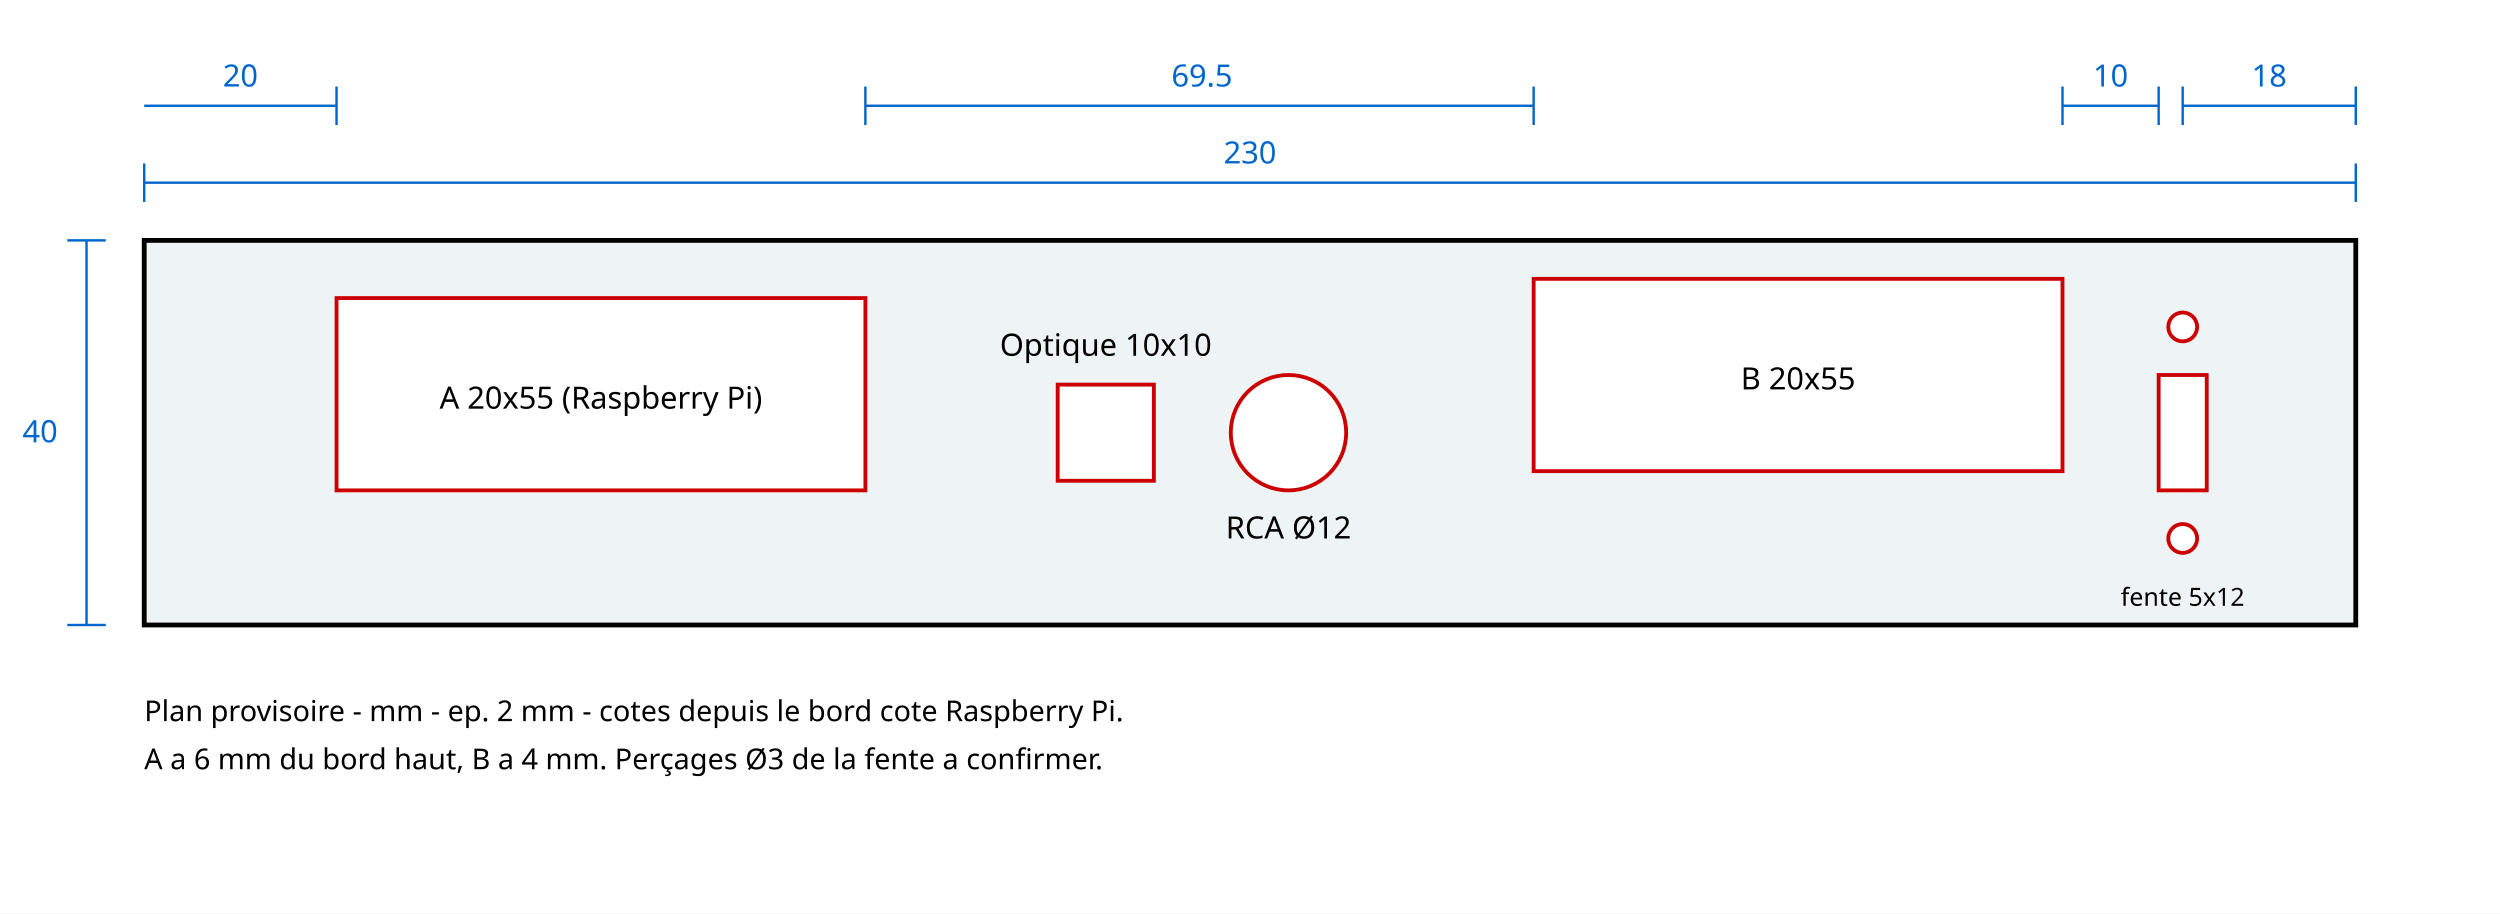
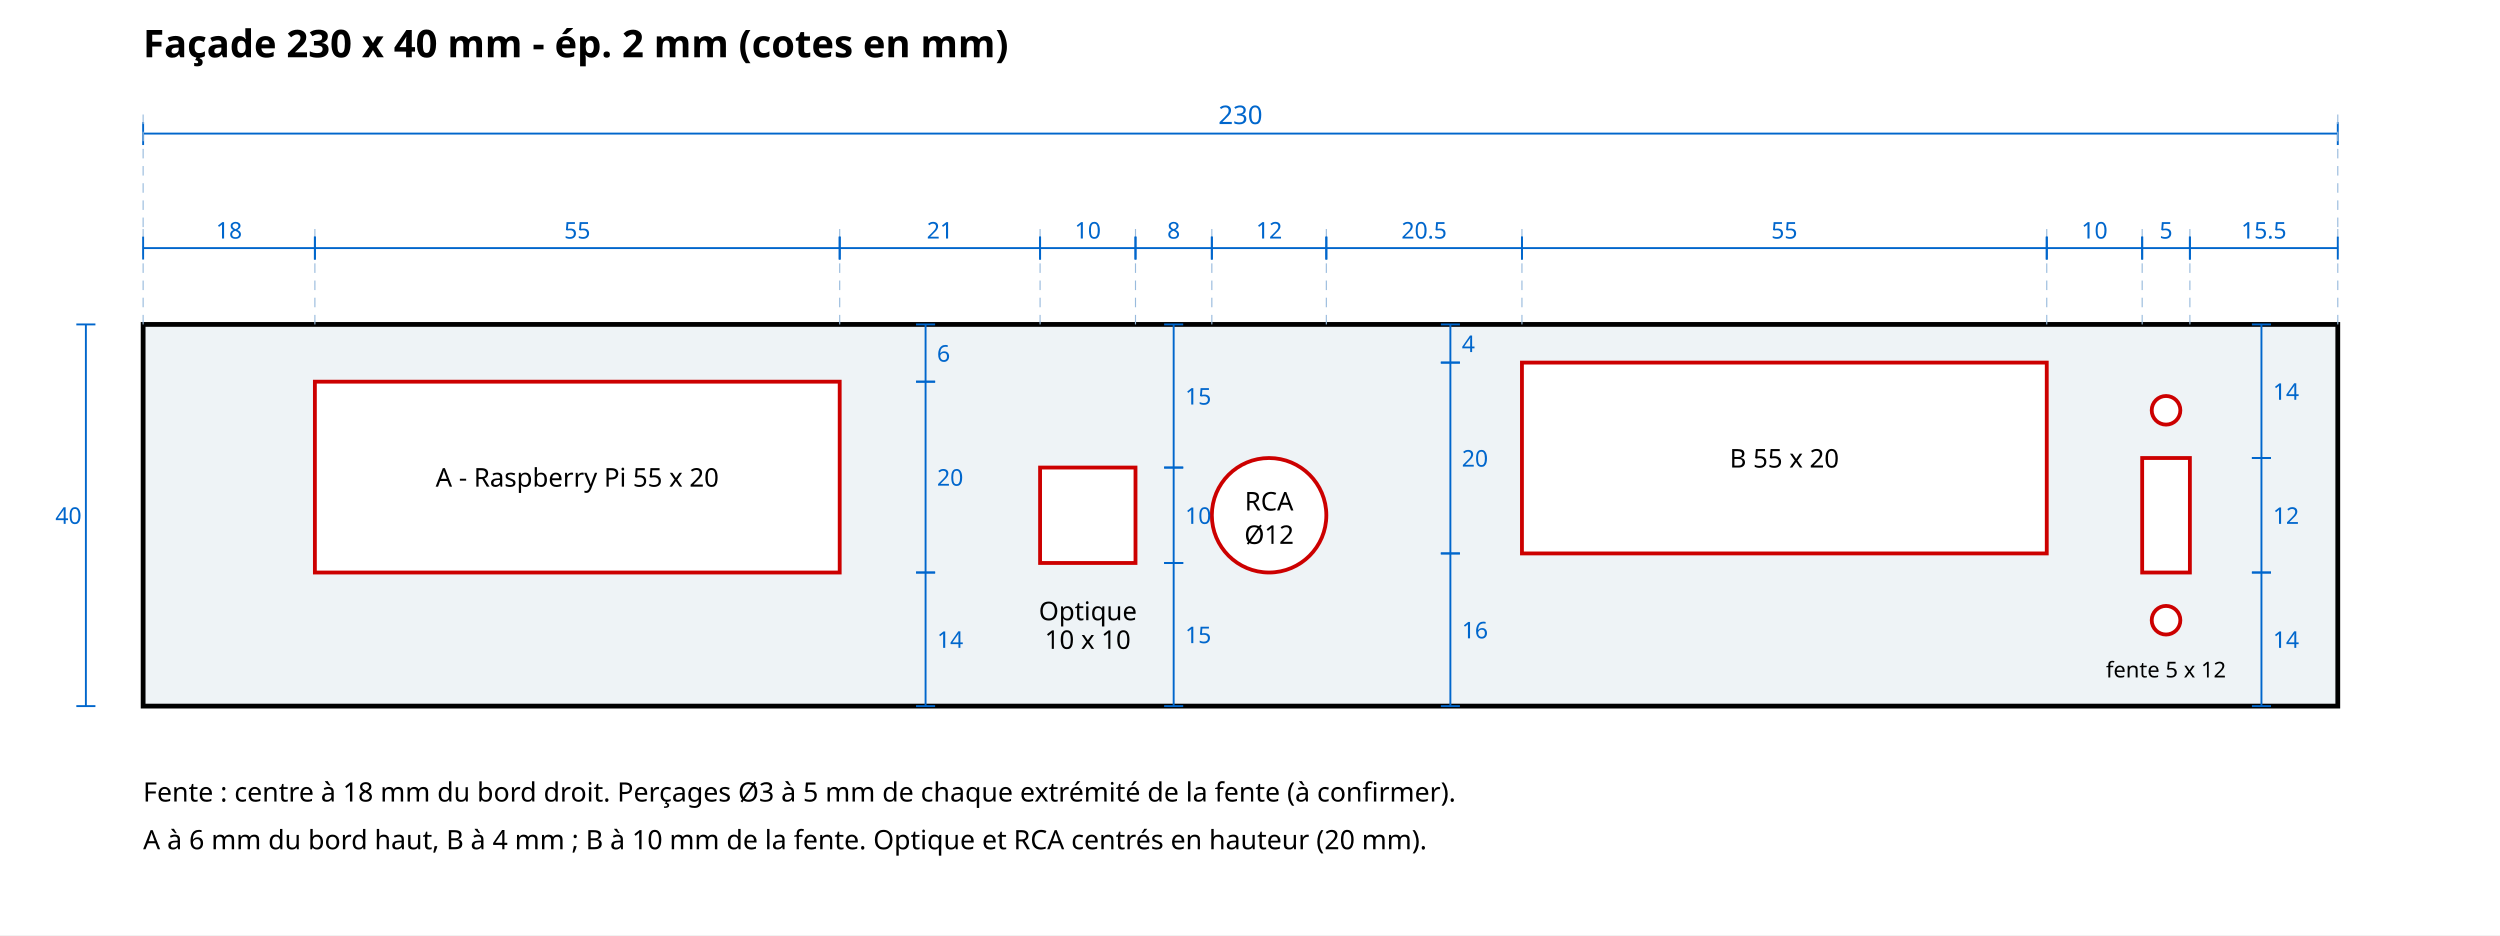
- <svg xmlns="http://www.w3.org/2000/svg" viewBox="-15 -25 260 95" width="1560" height="570" font-family="sans-serif" font-size="3.2">
-   <rect x="-15" y="-25" width="260" height="95" fill="#fff" />
-   <rect x="0" y="0" width="230" height="40" fill="#eef3f6" stroke="#000" stroke-width="0.5" />
-   <g fill="#fff" stroke="#c00" stroke-width="0.4">
-     <rect x="20" y="6" width="55" height="20" />
-     <rect x="144.5" y="4" width="55" height="20" />
-     <rect x="95" y="15" width="10" height="10" />
-     <circle cx="119" cy="20" r="6" />
-     <rect x="209.5" y="14" width="5" height="12" />
-     <circle cx="212" cy="9" r="1.5" />
-     <circle cx="212" cy="31" r="1.5" />
-   </g>
-   <g fill="#000">
-     <text x="47.5" y="17.5" text-anchor="middle">A 20x55 (Raspberry Pi)</text>
-     <text x="172" y="15.5" text-anchor="middle">B 20x55</text>
-     <text x="100" y="12" text-anchor="middle">Optique 10x10</text>
-     <text x="119" y="31" text-anchor="middle">RCA Ø12</text>
-     <text x="212" y="38" text-anchor="middle" font-size="2.6">fente 5x12</text>
-   </g>
-   <g stroke="#06c" stroke-width="0.25" fill="#06c">
-     <path d="M0 -6H230M0 -8V-4M230 -8V-4" />
-     <text x="115" y="-8" text-anchor="middle" stroke="none">230</text>
-     <path d="M-6 0V40M-8 0H-4M-8 40H-4" />
-     <text x="-9" y="21" text-anchor="end" stroke="none">40</text>
-     <path d="M0 -14H20M20 -16V-12" />
-     <text x="10" y="-16" text-anchor="middle" stroke="none">20</text>
-     <path d="M75 -14H144.5M75 -16V-12M144.5 -16V-12" />
-     <text x="110" y="-16" text-anchor="middle" stroke="none">69.5</text>
-     <path d="M212 -14H230M212 -16V-12M230 -16V-12" />
-     <text x="221" y="-16" text-anchor="middle" stroke="none">18</text>
-     <path d="M199.5 -14H209.5M199.5 -16V-12M209.5 -16V-12" />
-     <text x="204.5" y="-16" text-anchor="middle" stroke="none">10</text>
-   </g>
-   <text x="0" y="50" font-size="3">Plan provisoire - mm - ep. 2 mm - cotes depuis le bord cote Raspberry Pi.</text>
-   <text x="0" y="55" font-size="3">A a 6 mm du bord haut, B a 4 mm. Perçages Ø3 de la fente a confirmer.</text>
+ <svg xmlns="http://www.w3.org/2000/svg" viewBox="-15 -34 262 98" width="1572" height="588" font-family="sans-serif" font-size="2.7">
+   <rect x="-15" y="-34" width="262" height="98" fill="#fff" />
+   <style>.d{stroke:#06c;stroke-width:.2;fill:none}.t{fill:#06c;text-anchor:middle}.e{stroke:#9bd;stroke-width:.12;stroke-dasharray:1 .8}.c{fill:#fff;stroke:#c00;stroke-width:.4}.l{fill:#000;text-anchor:middle}</style>
+   <text x="0" y="-28" font-size="4" font-weight="bold">Façade 230 x 40 mm - ép. 2 mm (cotes en mm)</text>
+   <rect x="0" y="0" width="230" height="40" fill="#eef3f6" stroke="#000" stroke-width=".5" />
+   <rect class="c" x="18" y="6" width="55" height="20" />
+   <rect class="c" x="144.5" y="4" width="55" height="20" />
+   <rect class="c" x="94" y="15" width="10" height="10" />
+   <circle class="c" cx="118" cy="20" r="6" />
+   <rect class="c" x="209.5" y="14" width="5" height="12" />
+   <circle class="c" cx="212" cy="9" r="1.5" />
+   <circle class="c" cx="212" cy="31" r="1.5" />
+   <text class="l" x="45.5" y="17">A - Raspberry Pi 55 x 20</text>
+   <text class="l" x="172" y="15">B 55 x 20</text>
+   <text class="l" x="99" y="31">Optique</text>
+   <text class="l" x="99" y="34">10 x 10</text>
+   <text class="l" x="118" y="19.5">RCA</text>
+   <text class="l" x="118" y="23">Ø12</text>
+   <text class="l" x="212" y="37" font-size="2.3">fente 5 x 12</text>
+   <path class="e" d="M0 -10V0" />
+   <path class="e" d="M18 -10V0" />
+   <path class="e" d="M73 -10V0" />
+   <path class="e" d="M94 -10V0" />
+   <path class="e" d="M104 -10V0" />
+   <path class="e" d="M112 -10V0" />
+   <path class="e" d="M124 -10V0" />
+   <path class="e" d="M144.5 -10V0" />
+   <path class="e" d="M199.5 -10V0" />
+   <path class="e" d="M209.5 -10V0" />
+   <path class="e" d="M214.5 -10V0" />
+   <path class="e" d="M230 -10V0" />
+   <path class="d" d="M0 -8H18M0 -9.2V-6.8M18 -9.2V-6.8" />
+   <text class="t" x="9.0" y="-9" font-size="2.4">18</text>
+   <path class="d" d="M18 -8H73M18 -9.2V-6.8M73 -9.2V-6.8" />
+   <text class="t" x="45.5" y="-9" font-size="2.4">55</text>
+   <path class="d" d="M73 -8H94M73 -9.2V-6.8M94 -9.2V-6.8" />
+   <text class="t" x="83.5" y="-9" font-size="2.4">21</text>
+   <path class="d" d="M94 -8H104M94 -9.2V-6.8M104 -9.2V-6.8" />
+   <text class="t" x="99.0" y="-9" font-size="2.4">10</text>
+   <path class="d" d="M104 -8H112M104 -9.2V-6.8M112 -9.2V-6.8" />
+   <text class="t" x="108.0" y="-9" font-size="2.4">8</text>
+   <path class="d" d="M112 -8H124M112 -9.2V-6.8M124 -9.2V-6.8" />
+   <text class="t" x="118.0" y="-9" font-size="2.4">12</text>
+   <path class="d" d="M124 -8H144.5M124 -9.2V-6.8M144.5 -9.2V-6.8" />
+   <text class="t" x="134.25" y="-9" font-size="2.4">20.5</text>
+   <path class="d" d="M144.5 -8H199.5M144.5 -9.2V-6.8M199.5 -9.2V-6.8" />
+   <text class="t" x="172.0" y="-9" font-size="2.4">55</text>
+   <path class="d" d="M199.5 -8H209.5M199.5 -9.2V-6.8M209.5 -9.2V-6.8" />
+   <text class="t" x="204.5" y="-9" font-size="2.4">10</text>
+   <path class="d" d="M209.5 -8H214.5M209.5 -9.2V-6.8M214.5 -9.2V-6.8" />
+   <text class="t" x="212.0" y="-9" font-size="2.4">5</text>
+   <path class="d" d="M214.5 -8H230M214.5 -9.2V-6.8M230 -9.2V-6.8" />
+   <text class="t" x="222.25" y="-9" font-size="2.4">15.5</text>
+   <path class="d" d="M0 -20H230M0 -21.2V-18.8M230 -21.2V-18.8" />
+   <text class="t" x="115" y="-21">230</text>
+   <path class="e" d="M0 -22V-10M230 -22V-10" />
+   <path class="d" d="M-6 0V40M-7 0H-5M-7 40H-5" />
+   <text class="t" x="-9.2" y="20.9" text-anchor="start" style="text-anchor:start" font-size="2.4">40</text>
+   <path class="d" d="M82 0V6M81 0H83M81 6H83" />
+   <text class="t" x="83.2" y="3.9" text-anchor="start" style="text-anchor:start" font-size="2.4">6</text>
+   <path class="d" d="M82 6V26M81 6H83M81 26H83" />
+   <text class="t" x="83.2" y="16.9" text-anchor="start" style="text-anchor:start" font-size="2.4">20</text>
+   <path class="d" d="M82 26V40M81 26H83M81 40H83" />
+   <text class="t" x="83.2" y="33.9" text-anchor="start" style="text-anchor:start" font-size="2.4">14</text>
+   <path class="d" d="M137 0V4M136 0H138M136 4H138" />
+   <text class="t" x="138.2" y="2.9" text-anchor="start" style="text-anchor:start" font-size="2.4">4</text>
+   <path class="d" d="M137 4V24M136 4H138M136 24H138" />
+   <text class="t" x="138.2" y="14.9" text-anchor="start" style="text-anchor:start" font-size="2.4">20</text>
+   <path class="d" d="M137 24V40M136 24H138M136 40H138" />
+   <text class="t" x="138.2" y="32.9" text-anchor="start" style="text-anchor:start" font-size="2.4">16</text>
+   <path class="d" d="M108 0V15M107 0H109M107 15H109" />
+   <text class="t" x="109.2" y="8.4" text-anchor="start" style="text-anchor:start" font-size="2.4">15</text>
+   <path class="d" d="M108 15V25M107 15H109M107 25H109" />
+   <text class="t" x="109.2" y="20.9" text-anchor="start" style="text-anchor:start" font-size="2.4">10</text>
+   <path class="d" d="M108 25V40M107 25H109M107 40H109" />
+   <text class="t" x="109.2" y="33.4" text-anchor="start" style="text-anchor:start" font-size="2.4">15</text>
+   <path class="d" d="M222 0V14M221 0H223M221 14H223" />
+   <text class="t" x="223.2" y="7.9" text-anchor="start" style="text-anchor:start" font-size="2.4">14</text>
+   <path class="d" d="M222 14V26M221 14H223M221 26H223" />
+   <text class="t" x="223.2" y="20.9" text-anchor="start" style="text-anchor:start" font-size="2.4">12</text>
+   <path class="d" d="M222 26V40M221 26H223M221 40H223" />
+   <text class="t" x="223.2" y="33.9" text-anchor="start" style="text-anchor:start" font-size="2.4">14</text>
+   <text x="0" y="50" font-size="2.8">Fente : centre à 18 mm du bord droit. Perçages Ø3 à 5 mm de chaque extrémité de la fente (à confirmer).</text>
+   <text x="0" y="55" font-size="2.8">A à 6 mm du bord haut, B à 4 mm ; B à 10 mm de la fente. Optique et RCA centrés en hauteur (20 mm).</text>
</svg>
